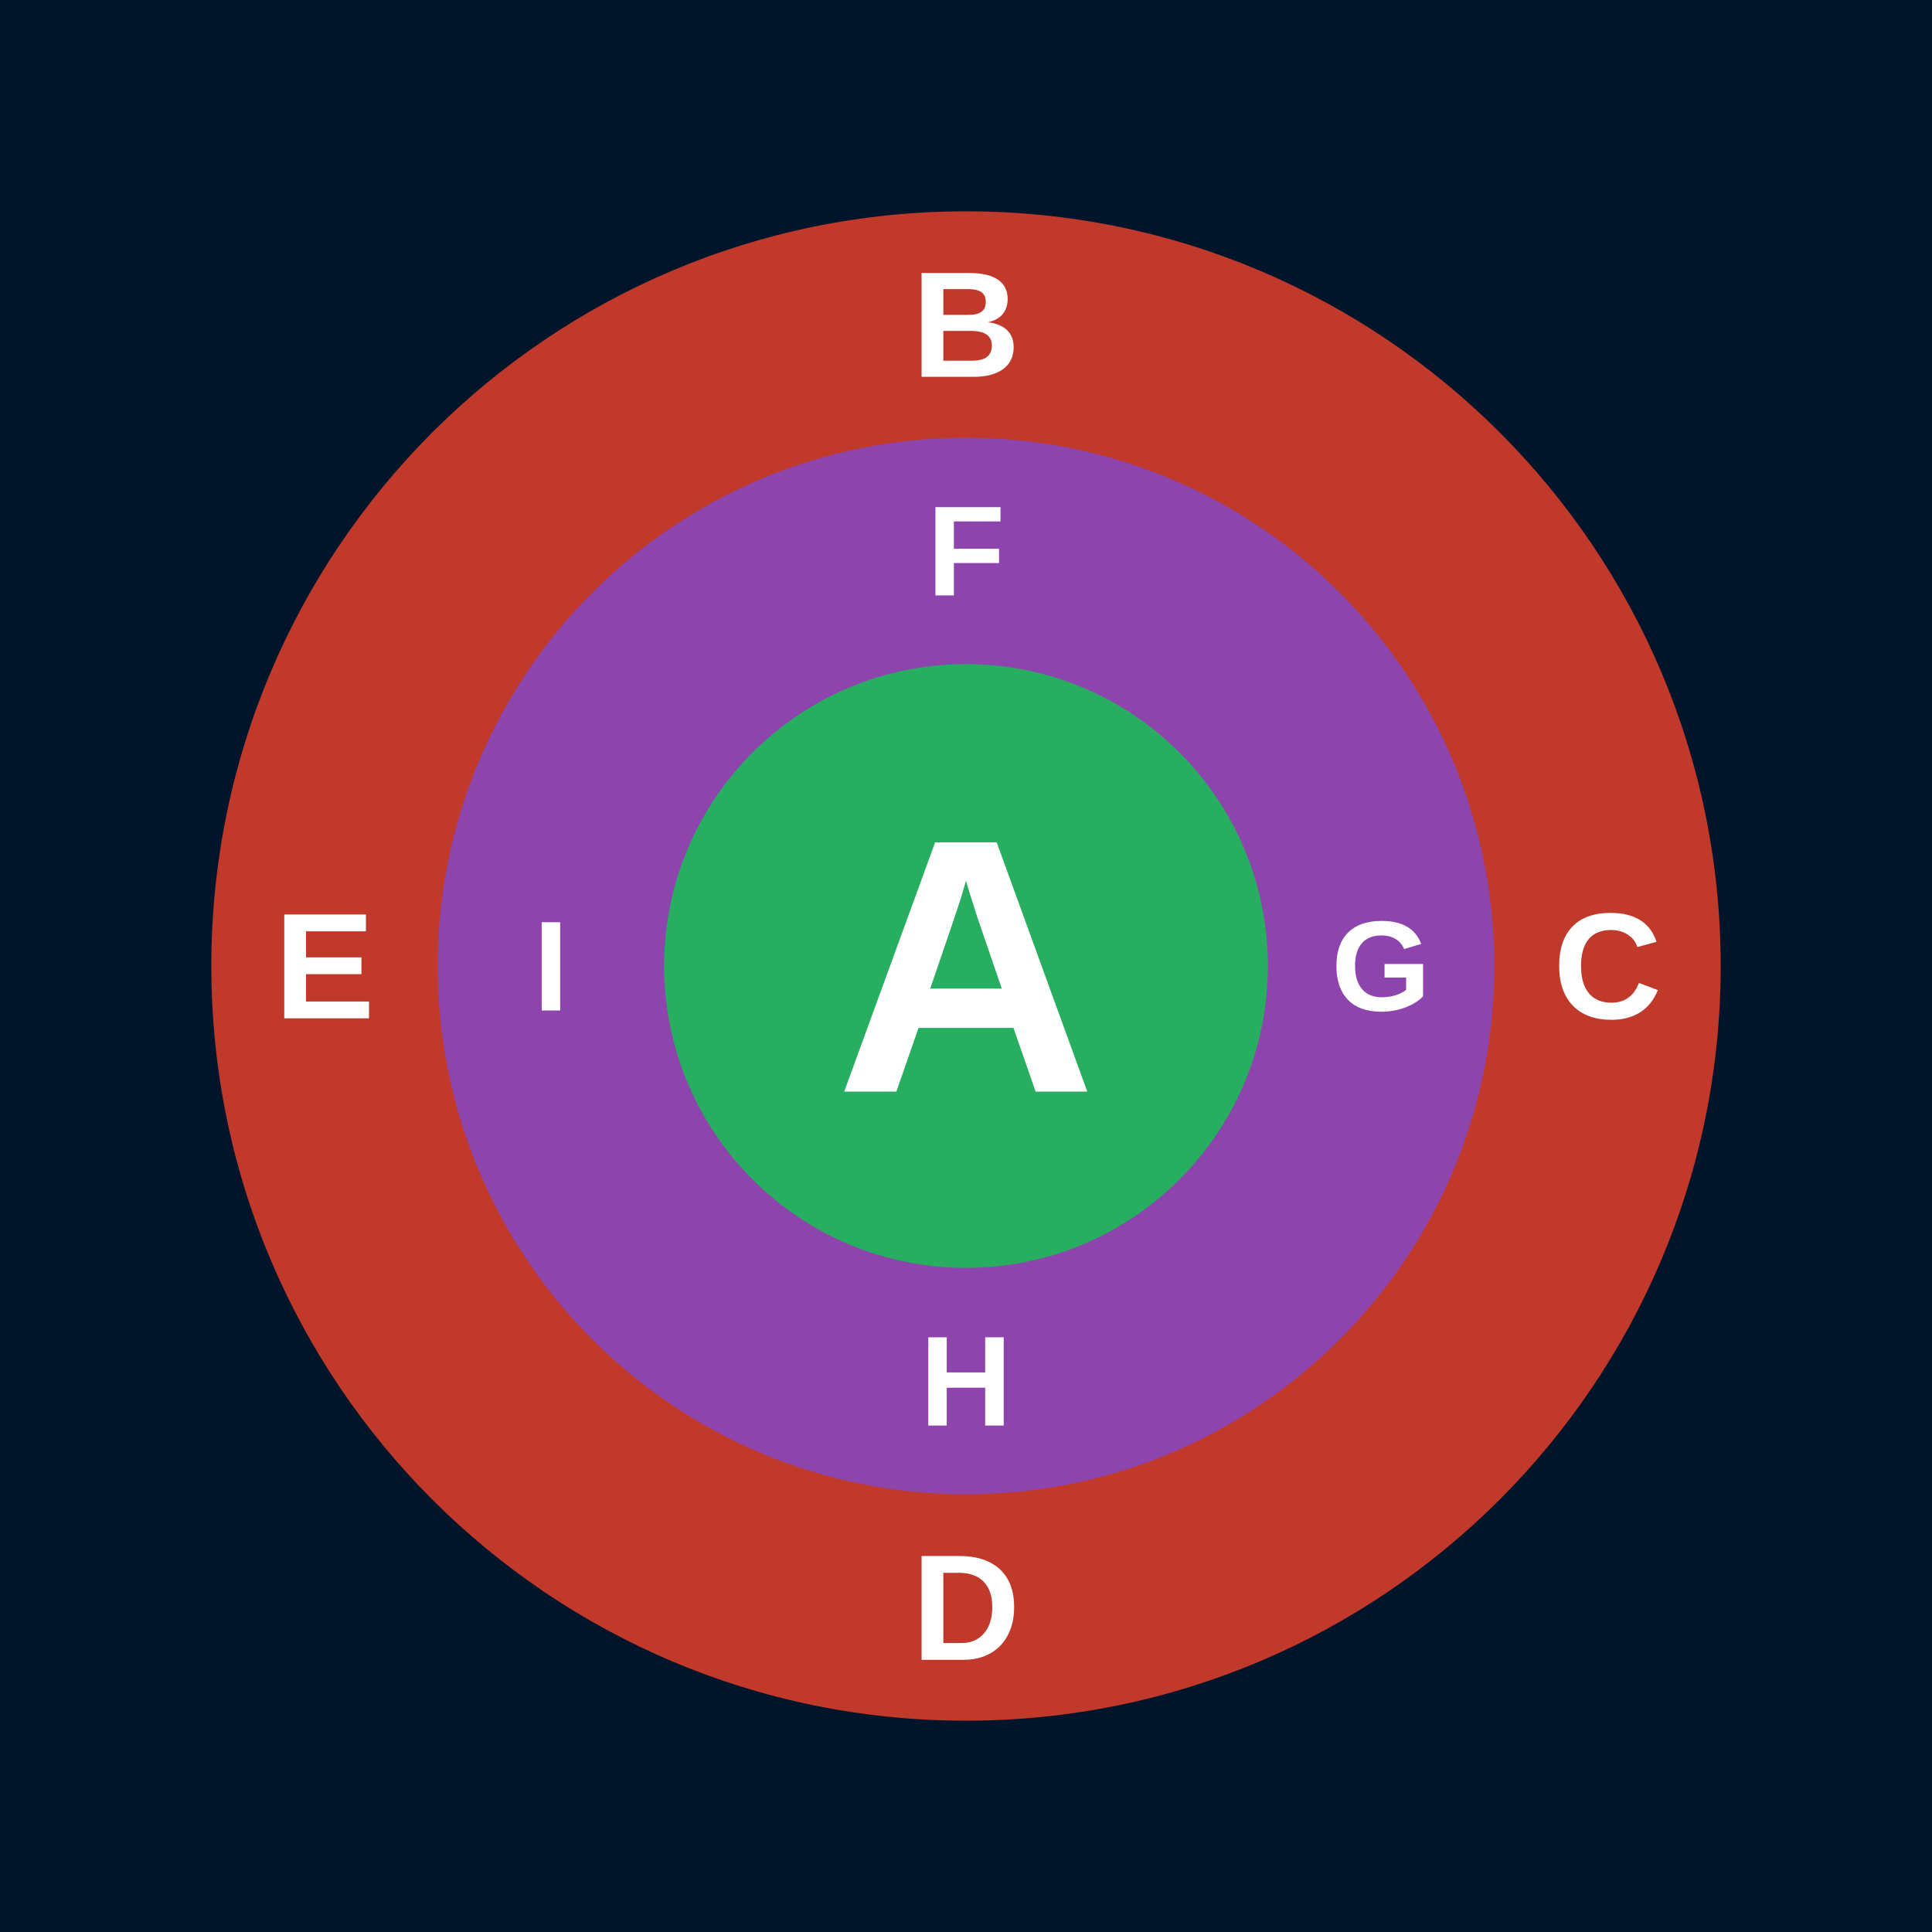
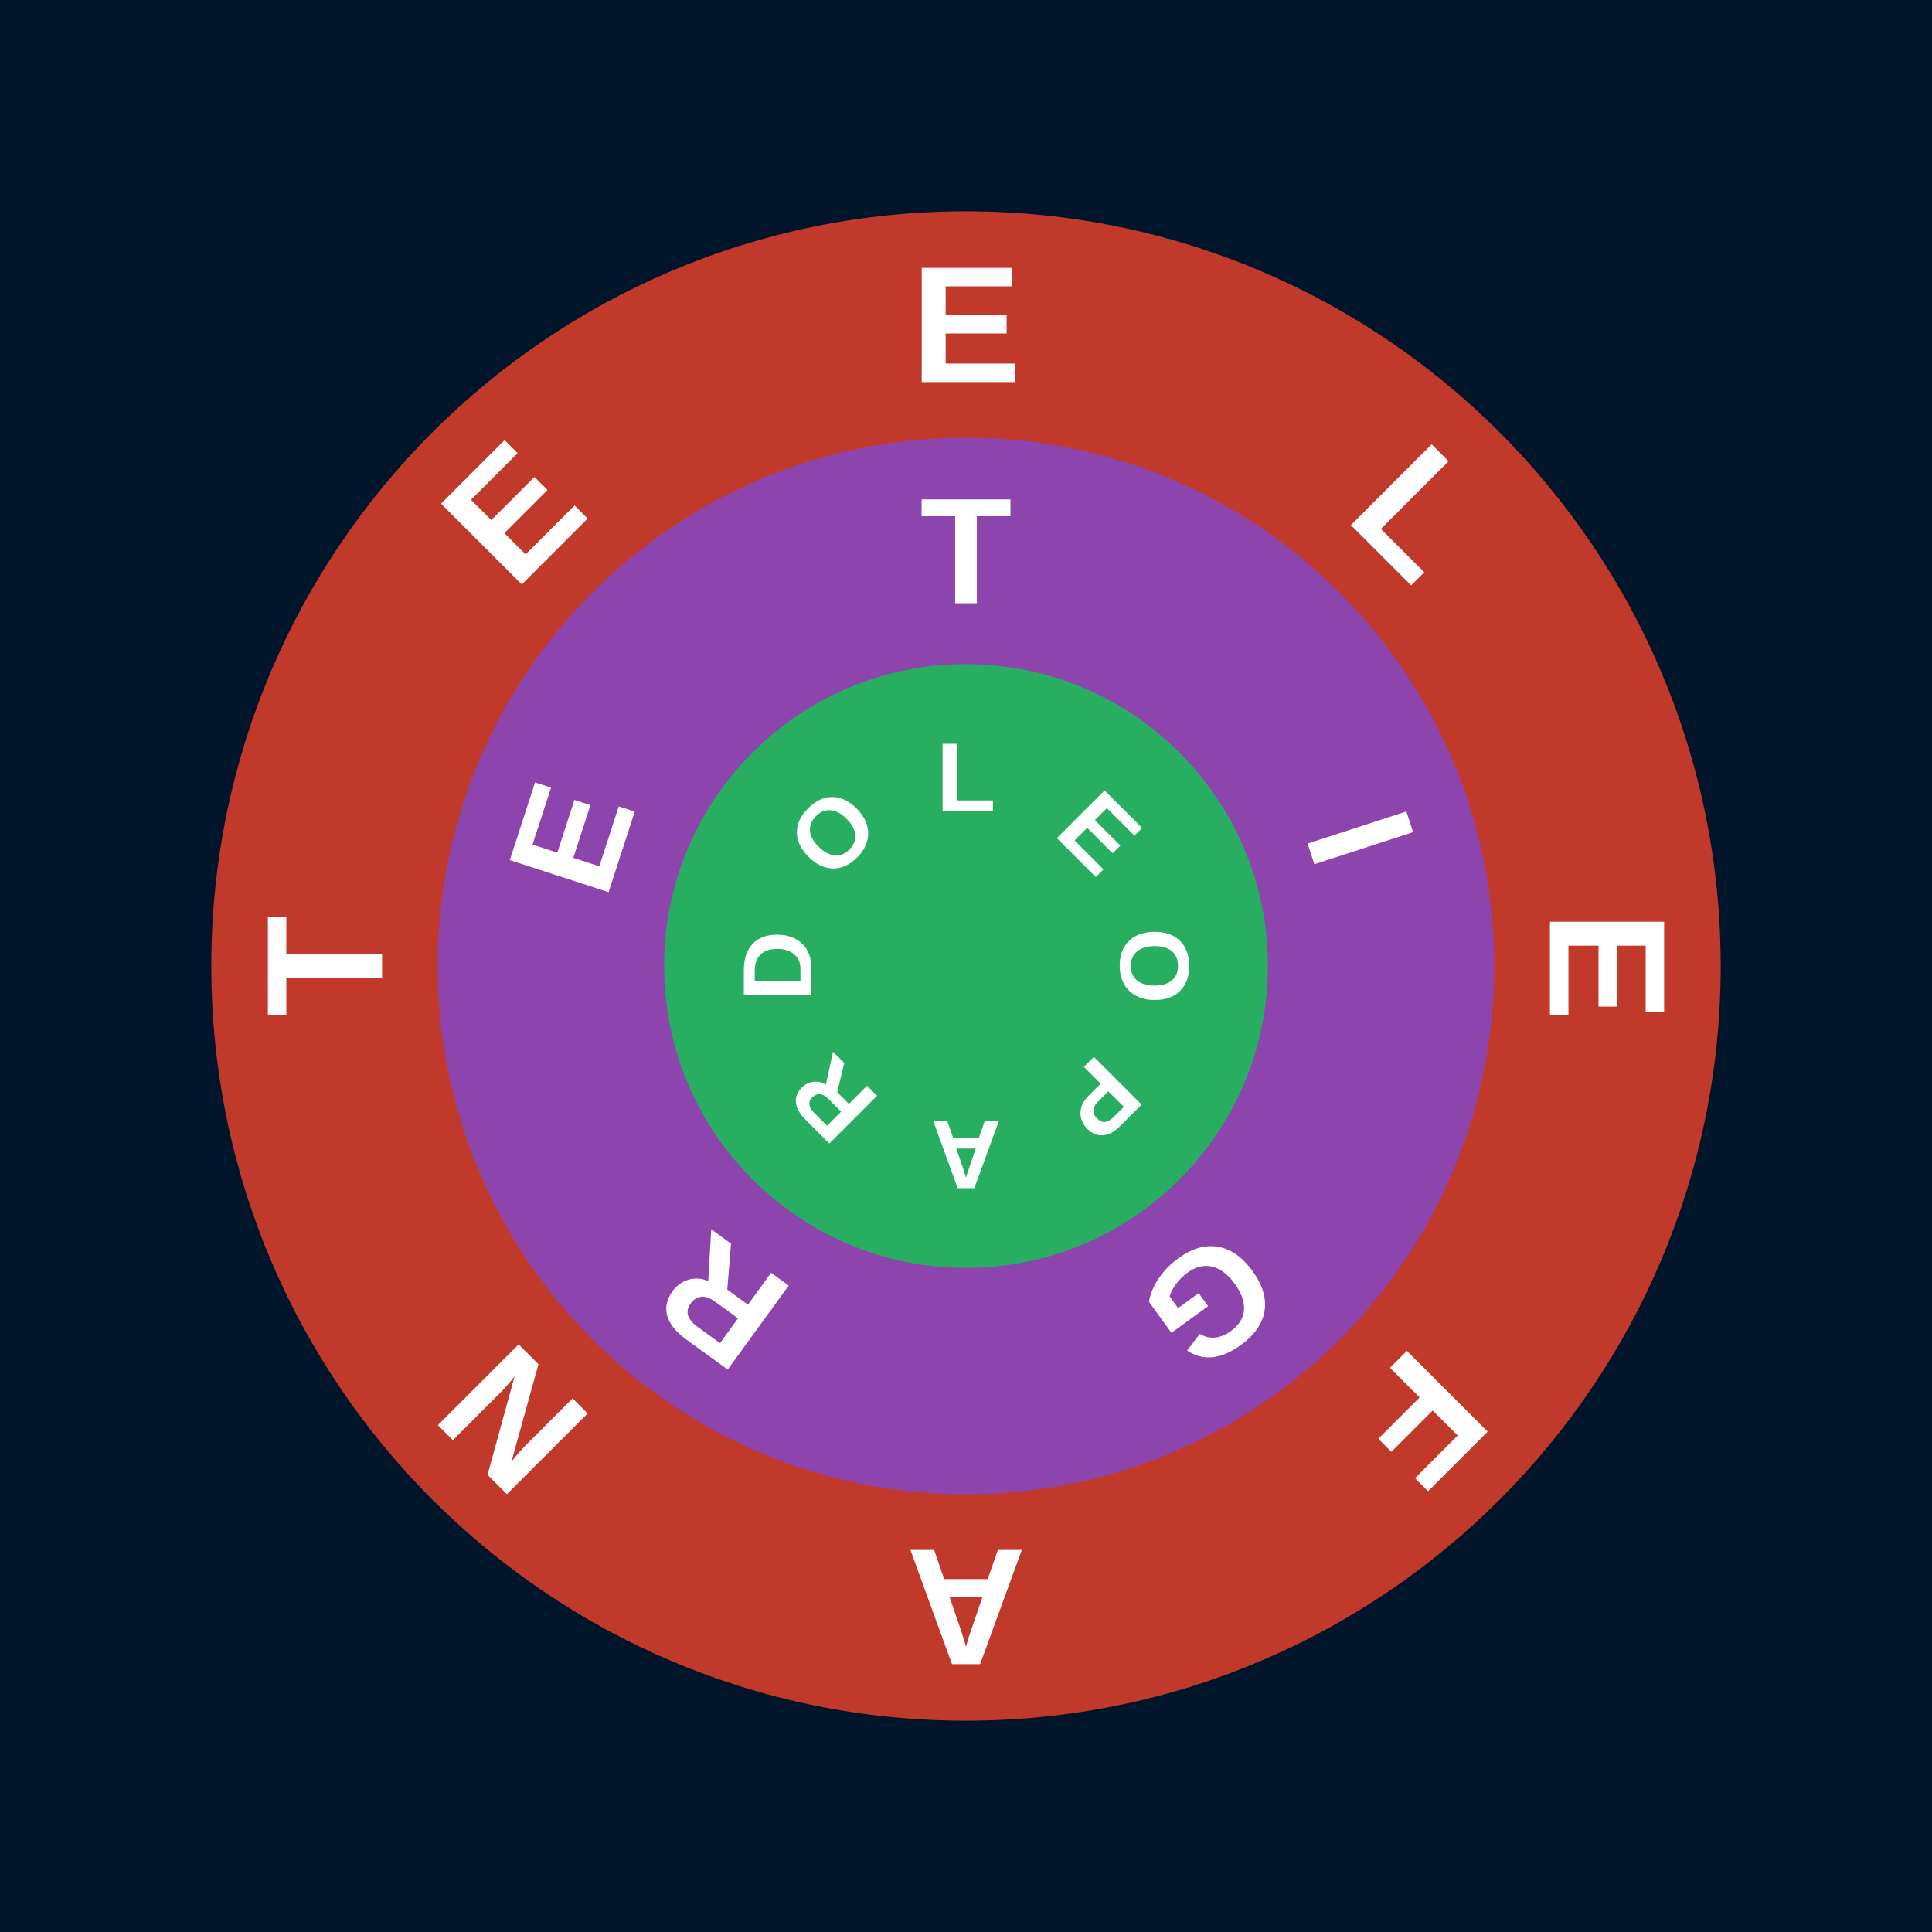
<svg xmlns="http://www.w3.org/2000/svg" viewBox="0 0 512 512">
  <rect width="512" height="512" fill="#001529" />
  <circle cx="256" cy="256" r="200" fill="#C0392B" />
  <circle cx="256" cy="256" r="140" fill="#8E44AD" />
  <circle cx="256" cy="256" r="80" fill="#27AE60" />
-   <text x="256" y="256" fill="#fff" font-family="Arial, Helvetica, sans-serif" font-weight="bold" font-size="96" text-anchor="middle" dominant-baseline="central">A</text>
-   <g fill="#fff" font-family="Arial, Helvetica, sans-serif" font-weight="bold" font-size="40" text-anchor="middle" dominant-baseline="central">
-     <text x="256" y="86">B</text>
-     <text x="426" y="256">C</text>
-     <text x="256" y="426">D</text>
-     <text x="86" y="256">E</text>
-     <text x="256" y="146" font-size="34">F</text>
-     <text x="366" y="256" font-size="34">G</text>
-     <text x="256" y="366" font-size="34">H</text>
-     <text x="146" y="256" font-size="34">I</text>
+   <g fill="#fff" font-family="Arial, Helvetica, sans-serif" font-weight="bold" text-anchor="middle" dominant-baseline="central">
+     <text x="256" y="86" font-size="44" transform="rotate(0 256 256)">E</text>
+     <text x="256" y="86" font-size="44" transform="rotate(45 256 256)">L</text>
+     <text x="256" y="86" font-size="44" transform="rotate(90 256 256)">E</text>
+     <text x="256" y="86" font-size="44" transform="rotate(135 256 256)">F</text>
+     <text x="256" y="86" font-size="44" transform="rotate(180 256 256)">A</text>
+     <text x="256" y="86" font-size="44" transform="rotate(225 256 256)">N</text>
+     <text x="256" y="86" font-size="44" transform="rotate(270 256 256)">T</text>
+     <text x="256" y="86" font-size="44" transform="rotate(315 256 256)">E</text>
+     <text x="256" y="146" font-size="40" transform="rotate(0 256 256)">T</text>
+     <text x="256" y="146" font-size="40" transform="rotate(72 256 256)">I</text>
+     <text x="256" y="146" font-size="40" transform="rotate(144 256 256)">G</text>
+     <text x="256" y="146" font-size="40" transform="rotate(216 256 256)">R</text>
+     <text x="256" y="146" font-size="40" transform="rotate(288 256 256)">E</text>
+     <text x="256" y="206" font-size="26" transform="rotate(0 256 256)">L</text>
+     <text x="256" y="206" font-size="26" transform="rotate(45 256 256)">E</text>
+     <text x="256" y="206" font-size="26" transform="rotate(90 256 256)">O</text>
+     <text x="256" y="206" font-size="26" transform="rotate(135 256 256)">P</text>
+     <text x="256" y="206" font-size="26" transform="rotate(180 256 256)">A</text>
+     <text x="256" y="206" font-size="26" transform="rotate(225 256 256)">R</text>
+     <text x="256" y="206" font-size="26" transform="rotate(270 256 256)">D</text>
+     <text x="256" y="206" font-size="26" transform="rotate(315 256 256)">O</text>
  </g>
</svg>
